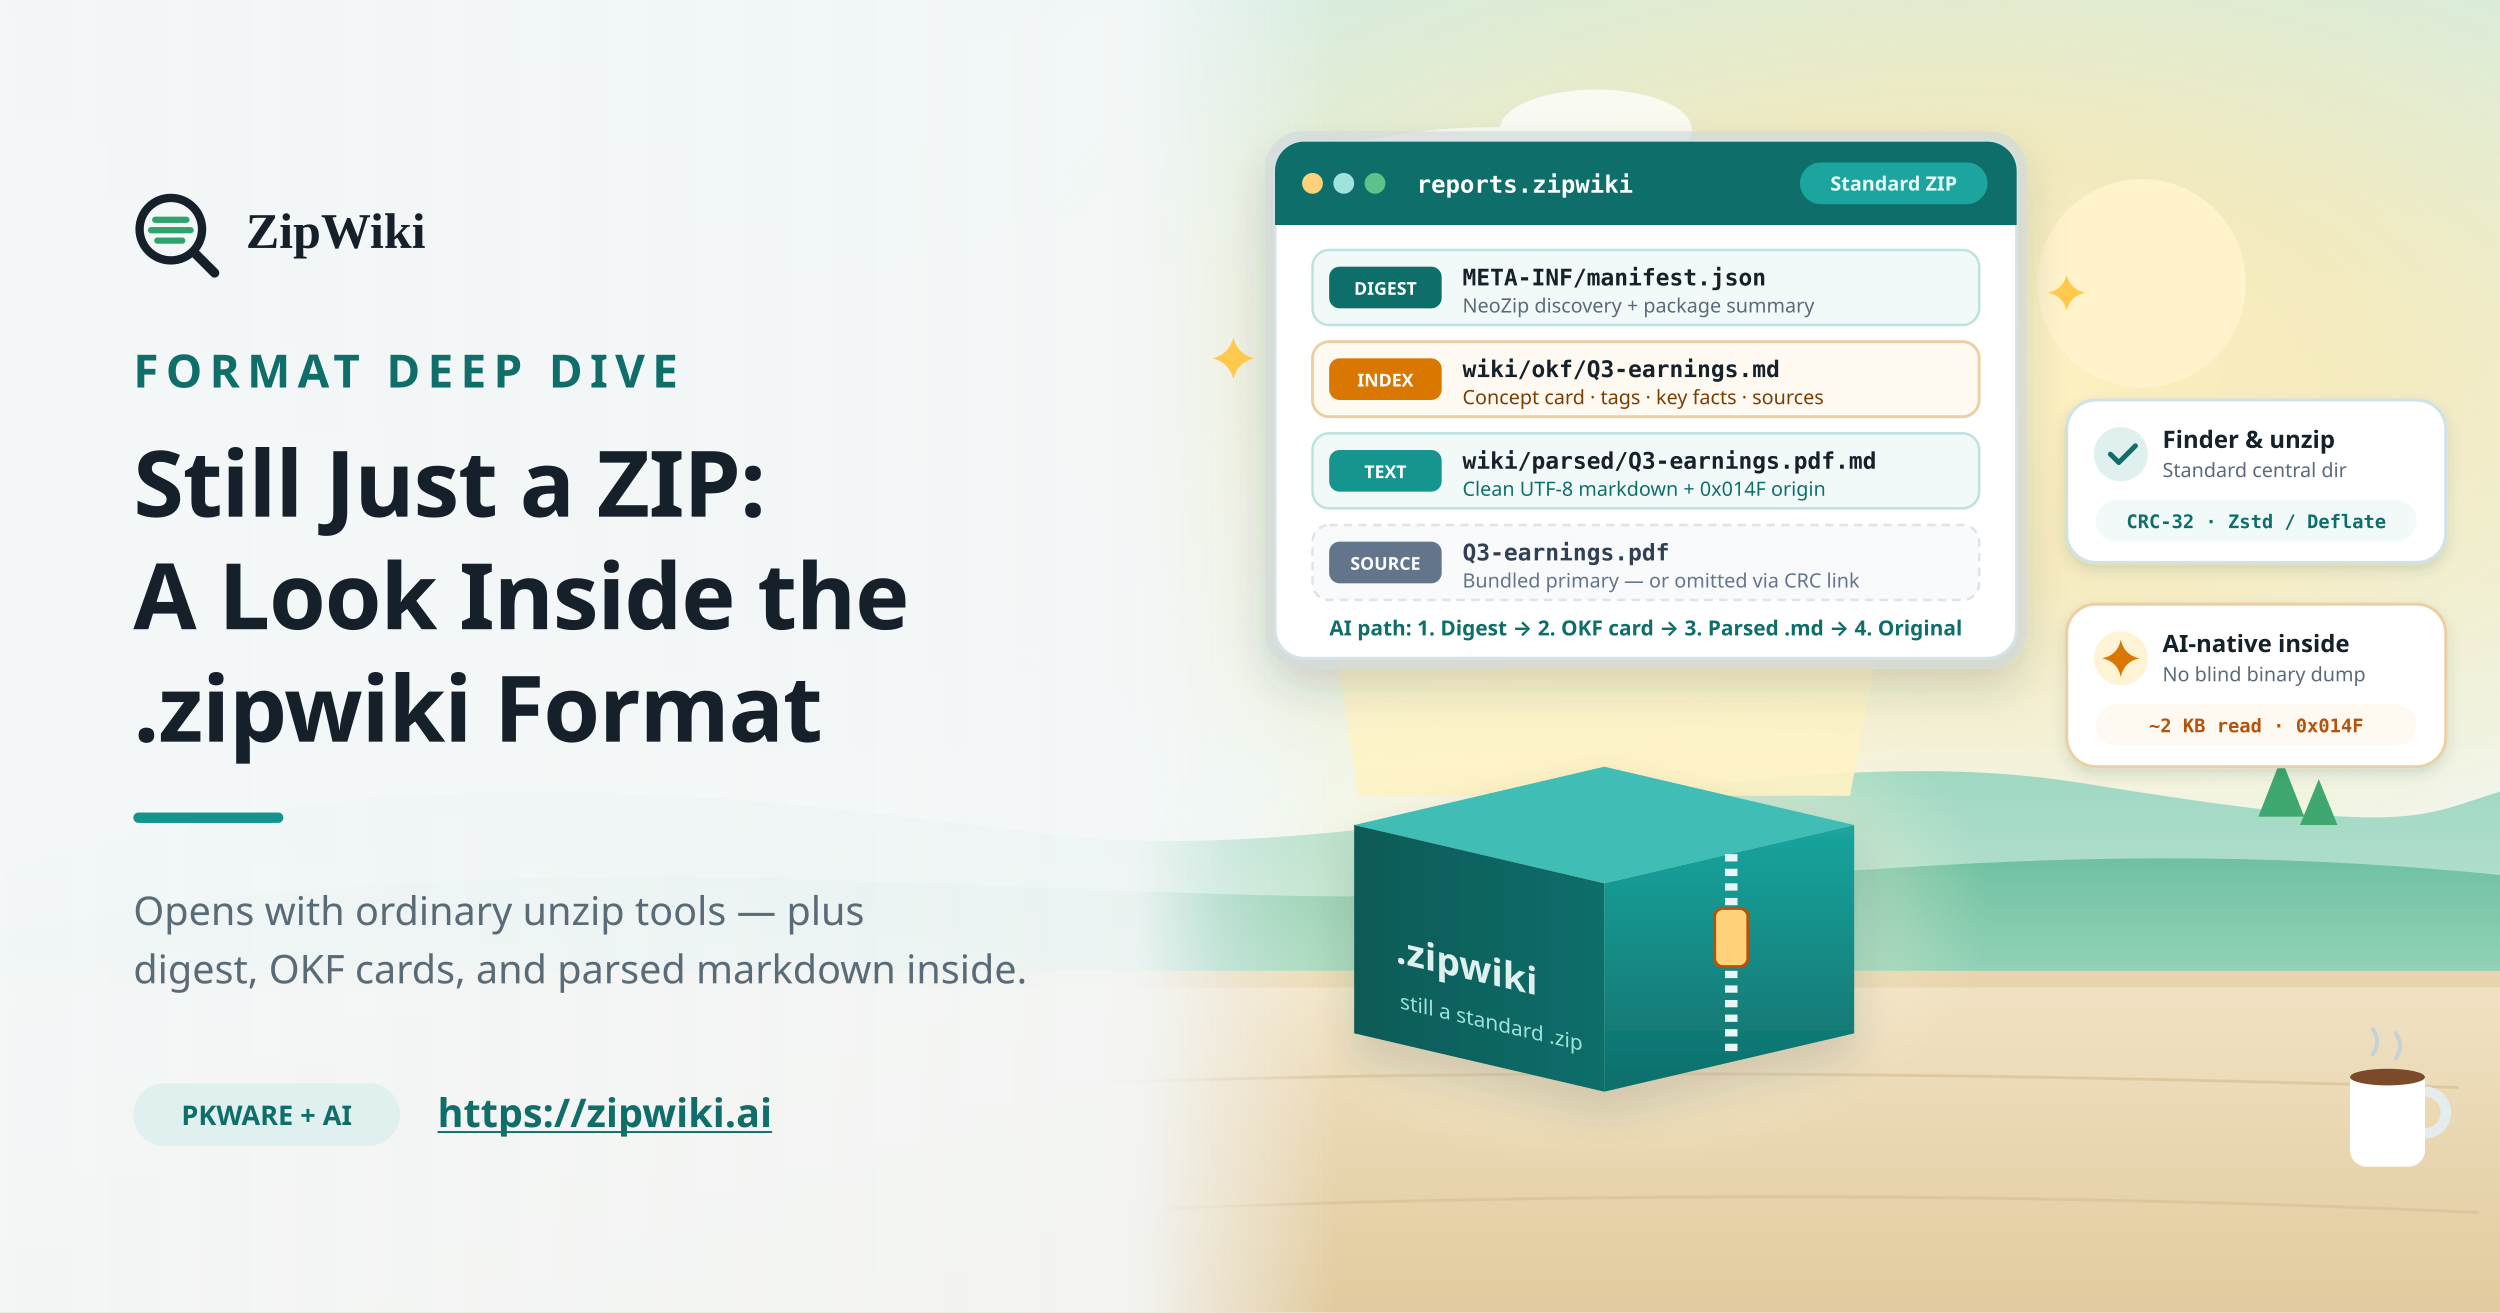
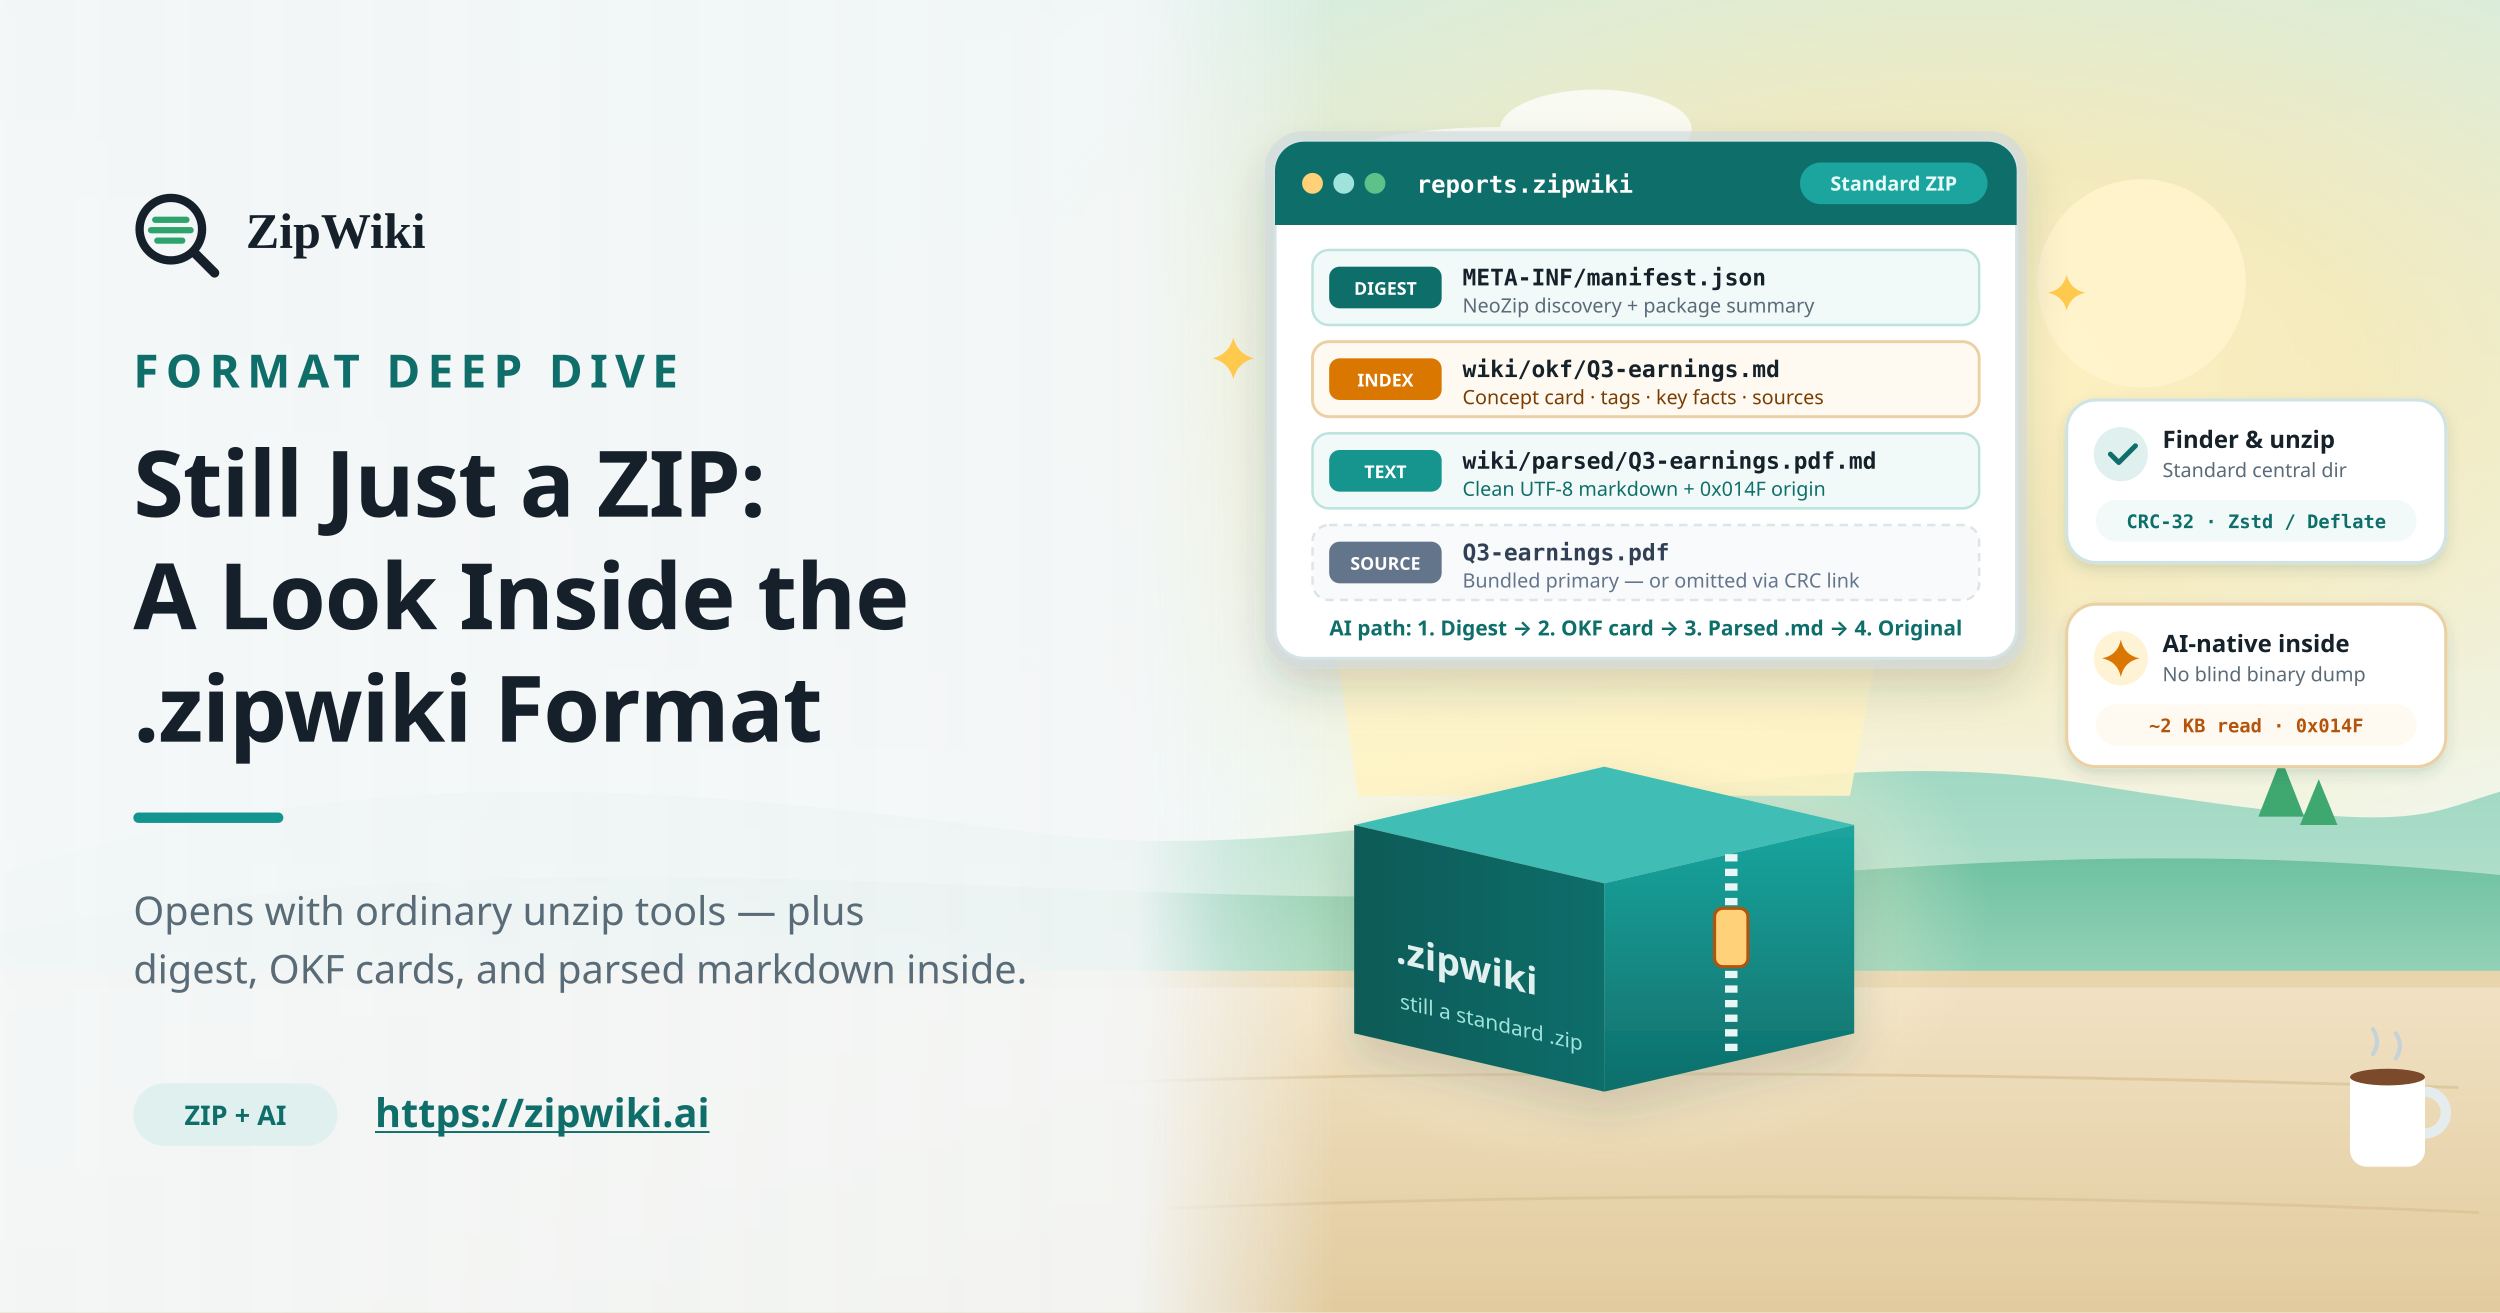
<svg xmlns="http://www.w3.org/2000/svg" viewBox="0 0 1200 630" width="1200" height="630" role="img" aria-labelledby="sjz-title sjz-desc" font-family="Sora, 'Segoe UI', system-ui, -apple-system, sans-serif">
  <defs>
    <linearGradient id="sjz-sky" x1="0" y1="0" x2="0" y2="1">
      <stop offset="0" stop-color="#cfeeea" />
      <stop offset=".6" stop-color="#eef8f5" />
      <stop offset="1" stop-color="#fdf0d8" />
    </linearGradient>
    <radialGradient id="sjz-sun" cx=".78" cy=".28" r=".46">
      <stop offset="0" stop-color="#fff3c4" />
      <stop offset=".35" stop-color="#ffe7a8" stop-opacity=".68" />
      <stop offset="1" stop-color="#ffe7a8" stop-opacity="0" />
    </radialGradient>
    <linearGradient id="sjz-hill1" x1="0" y1="0" x2="0" y2="1">
      <stop offset="0" stop-color="#9fd8c3" />
      <stop offset="1" stop-color="#c9e8d8" />
    </linearGradient>
    <linearGradient id="sjz-hill2" x1="0" y1="0" x2="0" y2="1">
      <stop offset="0" stop-color="#6fc1a2" />
      <stop offset="1" stop-color="#a8dcc4" />
    </linearGradient>
    <linearGradient id="sjz-desk" x1="0" y1="0" x2="0" y2="1">
      <stop offset="0" stop-color="#f1e2c4" />
      <stop offset="1" stop-color="#e2cb9e" />
    </linearGradient>
    <linearGradient id="sjz-crate" x1="0" y1="0" x2="0" y2="1">
      <stop offset="0" stop-color="#1aa59e" />
      <stop offset="1" stop-color="#0f6e6a" />
    </linearGradient>
    <linearGradient id="sjz-crate-side" x1="0" y1="0" x2="1" y2="0">
      <stop offset="0" stop-color="#0c5a57" />
      <stop offset="1" stop-color="#0f6e6a" />
    </linearGradient>
    <linearGradient id="sjz-beam" x1="0" y1="1" x2="0" y2="0">
      <stop offset="0" stop-color="#fff3c4" stop-opacity=".92" />
      <stop offset="1" stop-color="#fff3c4" stop-opacity="0" />
    </linearGradient>
    <radialGradient id="sjz-glow" cx=".5" cy=".5" r=".5">
      <stop offset="0" stop-color="#fff7d6" stop-opacity=".95" />
      <stop offset="1" stop-color="#fff7d6" stop-opacity="0" />
    </radialGradient>
    <linearGradient id="sjz-panel" x1="0" y1="0" x2="1" y2="0">
      <stop offset="0" stop-color="#f4f7f8" stop-opacity=".97" />
      <stop offset=".85" stop-color="#f4f7f8" stop-opacity=".92" />
      <stop offset="1" stop-color="#f4f7f8" stop-opacity="0" />
    </linearGradient>
    <filter id="sjz-shadow" x="-20%" y="-20%" width="140%" height="150%">
      <feDropShadow dx="0" dy="10" stdDeviation="10" flood-color="#1f3a44" flood-opacity=".18" />
    </filter>
    <filter id="sjz-soft" x="-20%" y="-20%" width="140%" height="140%">
      <feDropShadow dx="0" dy="3" stdDeviation="3" flood-color="#1f3a44" flood-opacity=".14" />
    </filter>
  </defs>
  <rect width="1200" height="630" fill="url(#sjz-sky)" />
  <rect width="1200" height="630" fill="url(#sjz-sun)" />
  <circle cx="1028" cy="136" r="50" fill="#fff4cc" opacity=".9" />
  <g fill="#fff" opacity=".75">
    <ellipse cx="720" cy="76" rx="76" ry="15" />
    <ellipse cx="766" cy="62" rx="46" ry="19" />
    <ellipse cx="1100" cy="240" rx="62" ry="12" />
    <ellipse cx="1132" cy="228" rx="36" ry="14" />
  </g>
  <g fill="none" stroke="#5a6b78" stroke-width="2" stroke-linecap="round" opacity=".5">
    <path d="M880 104 q6 -6 12 0 q6 -6 12 0" />
    <path d="M914 88 q5 -5 10 0 q5 -5 10 0" />
  </g>
  <path d="M0 420 C 180 360, 340 380, 500 400 S 840 350, 1000 376 S 1160 392, 1200 380 V500 H0 z" fill="url(#sjz-hill1)" />
  <path d="M0 448 C 220 404, 420 426, 620 430 S 960 396, 1200 420 V500 H0 z" fill="url(#sjz-hill2)" />
  <g fill="#3fa871">
    <path d="M1084 392 l11 -28 l11 28 z" />
    <path d="M1104 396 l9 -22 l9 22 z" />
  </g>
  <path d="M0 470 H1200 V630 H0 z" fill="url(#sjz-desk)" />
  <rect x="0" y="466" width="1200" height="8" fill="#e8d4ad" />
  <g stroke="#d9c194" stroke-width="1.4" opacity=".7" fill="none">
    <path d="M520 520 Q800 510 1180 522" />
    <path d="M560 580 Q880 568 1190 582" />
  </g>
  <rect x="0" y="0" width="640" height="630" fill="url(#sjz-panel)" />
  <g transform="translate(64 0)">
    <g transform="translate(0 92)">
      <circle cx="18" cy="18" r="15" fill="none" stroke="#15202b" stroke-width="4" />
      <path d="M29 29 L39 39" stroke="#15202b" stroke-width="4.5" stroke-linecap="round" />
      <rect x="9" y="12" width="18" height="3" rx="1.5" fill="#2ea36b" />
      <rect x="7" y="17" width="22" height="3" rx="1.5" fill="#2ea36b" />
      <rect x="10" y="22" width="15" height="3" rx="1.5" fill="#2ea36b" />
      <text x="54" y="27" font-size="24" font-weight="800" fill="#15202b" font-family="Georgia, 'Times New Roman', serif">ZipWiki</text>
    </g>
    <text x="0" y="186" font-size="22" font-weight="700" letter-spacing="3.5" fill="#0f6e6a">FORMAT DEEP DIVE</text>
    <text font-size="44" font-weight="800" fill="#15202b" letter-spacing="-0.5">
      <tspan x="0" y="248">Still Just a ZIP:</tspan>
      <tspan x="0" y="302">A Look Inside the</tspan>
      <tspan x="0" y="356">.zipwiki Format</tspan>
    </text>
    <rect x="0" y="390" width="72" height="5" rx="2.5" fill="#14948e" />
    <text font-size="19" fill="#5a6b78">
      <tspan x="0" y="444">Opens with ordinary unzip tools — plus</tspan>
      <tspan x="0" y="472">digest, OKF cards, and parsed markdown inside.</tspan>
    </text>
    <g transform="translate(0 520)">
-       <rect width="128" height="30" rx="15" fill="#dff0ef" />
-       <text x="64" y="20" font-size="13" font-weight="700" fill="#0f6e6a" text-anchor="middle">PKWARE + AI</text>
-       <text x="146" y="21" font-size="19" font-weight="700" fill="#0f6e6a" text-decoration="underline">https://zipwiki.ai</text>
+       <rect width="98" height="30" rx="15" fill="#dff0ef" />
+       <text x="49" y="20" font-size="13" font-weight="700" fill="#0f6e6a" text-anchor="middle">ZIP + AI</text>
+       <text x="116" y="21" font-size="19" font-weight="700" fill="#0f6e6a" text-decoration="underline">https://zipwiki.ai</text>
    </g>
  </g>
  <ellipse cx="770" cy="436" rx="185" ry="125" fill="url(#sjz-glow)" />
  <path d="M652 382 L610 106 H940 L888 382 z" fill="url(#sjz-beam)" />
  <g transform="translate(612 68)" filter="url(#sjz-shadow)">
    <rect x="-5" y="-5" width="366" height="258" rx="18" fill="#cfd8dc" opacity=".65" />
    <rect width="356" height="248" rx="14" fill="#ffffff" stroke="#d5e3e6" stroke-width="1.5" />
    <path d="M14 0 h328 a14 14 0 0 1 14 14 v26 H0 v-26 a14 14 0 0 1 14 -14 z" fill="#0f6e6a" />
    <circle cx="18" cy="20" r="5" fill="#ffd27a" />
    <circle cx="33" cy="20" r="5" fill="#9fe3dc" />
    <circle cx="48" cy="20" r="5" fill="#5cc28a" />
    <text x="68" y="24.5" font-size="11.5" font-weight="700" fill="#ffffff" font-family="'JetBrains Mono', ui-monospace, SFMono-Regular, Menlo, monospace">reports.zipwiki</text>
    <rect x="252" y="10" width="90" height="20" rx="10" fill="#1aa59e" />
    <text x="297" y="23.5" font-size="9.5" font-weight="700" fill="#e8fbf8" text-anchor="middle">Standard ZIP</text>
    <g font-family="'JetBrains Mono', ui-monospace, SFMono-Regular, Menlo, monospace" font-size="11">
      <g transform="translate(18 52)">
        <rect width="320" height="36" rx="8" fill="#f2faf9" stroke="#bce3de" stroke-width="1.2" />
        <rect x="8" y="8" width="54" height="20" rx="5" fill="#0f6e6a" />
        <text x="35" y="21.5" font-size="8.5" font-weight="700" fill="#fff" text-anchor="middle" font-family="Sora, sans-serif">DIGEST</text>
        <text x="72" y="17" font-weight="700" fill="#15202b">META-INF/manifest.json</text>
        <text x="72" y="30" font-size="9.5" fill="#5a6b78" font-family="Sora, sans-serif">NeoZip discovery + package summary</text>
      </g>
      <g transform="translate(18 96)">
        <rect width="320" height="36" rx="8" fill="#fffaf1" stroke="#ebd0a3" stroke-width="1.4" />
        <rect x="8" y="8" width="54" height="20" rx="5" fill="#d97706" />
        <text x="35" y="21.5" font-size="8.5" font-weight="700" fill="#fff" text-anchor="middle" font-family="Sora, sans-serif">INDEX</text>
        <text x="72" y="17" font-weight="700" fill="#15202b">wiki/okf/Q3-earnings.md</text>
        <text x="72" y="30" font-size="9.5" fill="#7a3e06" font-family="Sora, sans-serif">Concept card · tags · key facts · sources</text>
      </g>
      <g transform="translate(18 140)">
        <rect width="320" height="36" rx="8" fill="#f2faf9" stroke="#bce3de" stroke-width="1.2" />
        <rect x="8" y="8" width="54" height="20" rx="5" fill="#14948e" />
        <text x="35" y="21.5" font-size="8.5" font-weight="700" fill="#fff" text-anchor="middle" font-family="Sora, sans-serif">TEXT</text>
        <text x="72" y="17" font-weight="700" fill="#15202b">wiki/parsed/Q3-earnings.pdf.md</text>
        <text x="72" y="30" font-size="9.5" fill="#0f6e6a" font-family="Sora, sans-serif">Clean UTF-8 markdown + 0x014F origin</text>
      </g>
      <g transform="translate(18 184)">
        <rect width="320" height="36" rx="8" fill="#f8fafb" stroke="#dde5e9" stroke-width="1.2" stroke-dasharray="4 3" />
        <rect x="8" y="8" width="54" height="20" rx="5" fill="#64748b" />
        <text x="35" y="21.5" font-size="8.5" font-weight="700" fill="#fff" text-anchor="middle" font-family="Sora, sans-serif">SOURCE</text>
        <text x="72" y="17" font-weight="700" fill="#334155">Q3-earnings.pdf</text>
        <text x="72" y="30" font-size="9.5" fill="#64748b" font-family="Sora, sans-serif">Bundled primary — or omitted via CRC link</text>
      </g>
    </g>
    <text x="178" y="237" font-size="10" font-weight="700" fill="#0f6e6a" text-anchor="middle">AI path:  1. Digest   →   2. OKF card   →   3. Parsed .md   →   4. Original</text>
  </g>
  <g fill="#ffc94d">
    <path d="M592 162 Q594 170 602 172 Q594 174 592 182 Q590 174 582 172 Q590 170 592 162 z" />
    <path d="M992 132 Q993.8 139 1001 140.5 Q993.8 142 992 149 Q990.2 142 983 140.5 Q990.2 139 992 132 z" />
  </g>
  <g transform="translate(650 352)" filter="url(#sjz-shadow)">
    <path d="M0 44 L120 16 L240 44 L120 72 z" fill="#3fbdb5" />
    <path d="M0 44 L120 72 V172 L0 144 z" fill="url(#sjz-crate-side)" />
    <path d="M240 44 L120 72 V172 L240 144 z" fill="url(#sjz-crate)" />
    <path d="M181 58 V156" stroke="#e8f7f5" stroke-width="6" stroke-dasharray="3.5 3.5" />
    <rect x="173" y="84" width="16" height="28" rx="4" fill="#ffd27a" stroke="#b45309" stroke-width="1.5" />
    <text transform="translate(20 110) skewY(13.1)" font-size="18" font-weight="700" fill="#dff0ef">.zipwiki</text>
    <text transform="translate(22 132) skewY(13.1)" font-size="10" fill="#9fe3dc">still a standard .zip</text>
  </g>
  <g transform="translate(992 192)" filter="url(#sjz-soft)">
    <rect width="182" height="78" rx="14" fill="#ffffff" stroke="#cfe2e5" stroke-width="1.5" />
    <circle cx="26" cy="26" r="13" fill="#dff0ef" />
    <path d="M21 26 l4 4 l8 -8" stroke="#0f6e6a" stroke-width="2.4" fill="none" stroke-linecap="round" stroke-linejoin="round" />
    <text x="46" y="23" font-size="11.5" font-weight="700" fill="#15202b">Finder &amp; unzip</text>
    <text x="46" y="37" font-size="9.5" fill="#5a6b78">Standard central dir</text>
    <rect x="14" y="48" width="154" height="20" rx="10" fill="#f2faf9" />
    <text x="91" y="61.5" font-size="9" font-weight="700" fill="#0f6e6a" text-anchor="middle" font-family="'JetBrains Mono', ui-monospace, monospace">CRC-32 · Zstd / Deflate</text>
  </g>
  <g transform="translate(992 290)" filter="url(#sjz-soft)">
    <rect width="182" height="78" rx="14" fill="#ffffff" stroke="#ebd0a3" stroke-width="1.5" />
    <circle cx="26" cy="26" r="13" fill="#fff3d6" />
    <path d="M26 17 Q27.5 24.5 35 26 Q27.5 27.5 26 35 Q24.5 27.5 17 26 Q24.5 24.5 26 17 z" fill="#d97706" />
    <text x="46" y="23" font-size="11.5" font-weight="700" fill="#15202b">AI-native inside</text>
    <text x="46" y="37" font-size="9.5" fill="#5a6b78">No blind binary dump</text>
    <rect x="14" y="48" width="154" height="20" rx="10" fill="#fffaf1" />
    <text x="91" y="61.5" font-size="9" font-weight="700" fill="#b45309" text-anchor="middle" font-family="'JetBrains Mono', ui-monospace, monospace">~2 KB read · 0x014F</text>
  </g>
  <g transform="translate(1126 512)">
    <path d="M2 4 h36 v36 a8 8 0 0 1 -8 8 h-20 a8 8 0 0 1 -8 -8 z" fill="#fff" />
    <path d="M38 12 a10 10 0 0 1 0 20" fill="none" stroke="#e4ecee" stroke-width="5" />
    <ellipse cx="20" cy="5" rx="18" ry="4" fill="#7a4a2a" />
    <path d="M13 -6 q4 -6 0 -12 M24 -4 q4 -6 0 -12" stroke="#c5d2d8" stroke-width="2" fill="none" stroke-linecap="round" />
  </g>
</svg>
